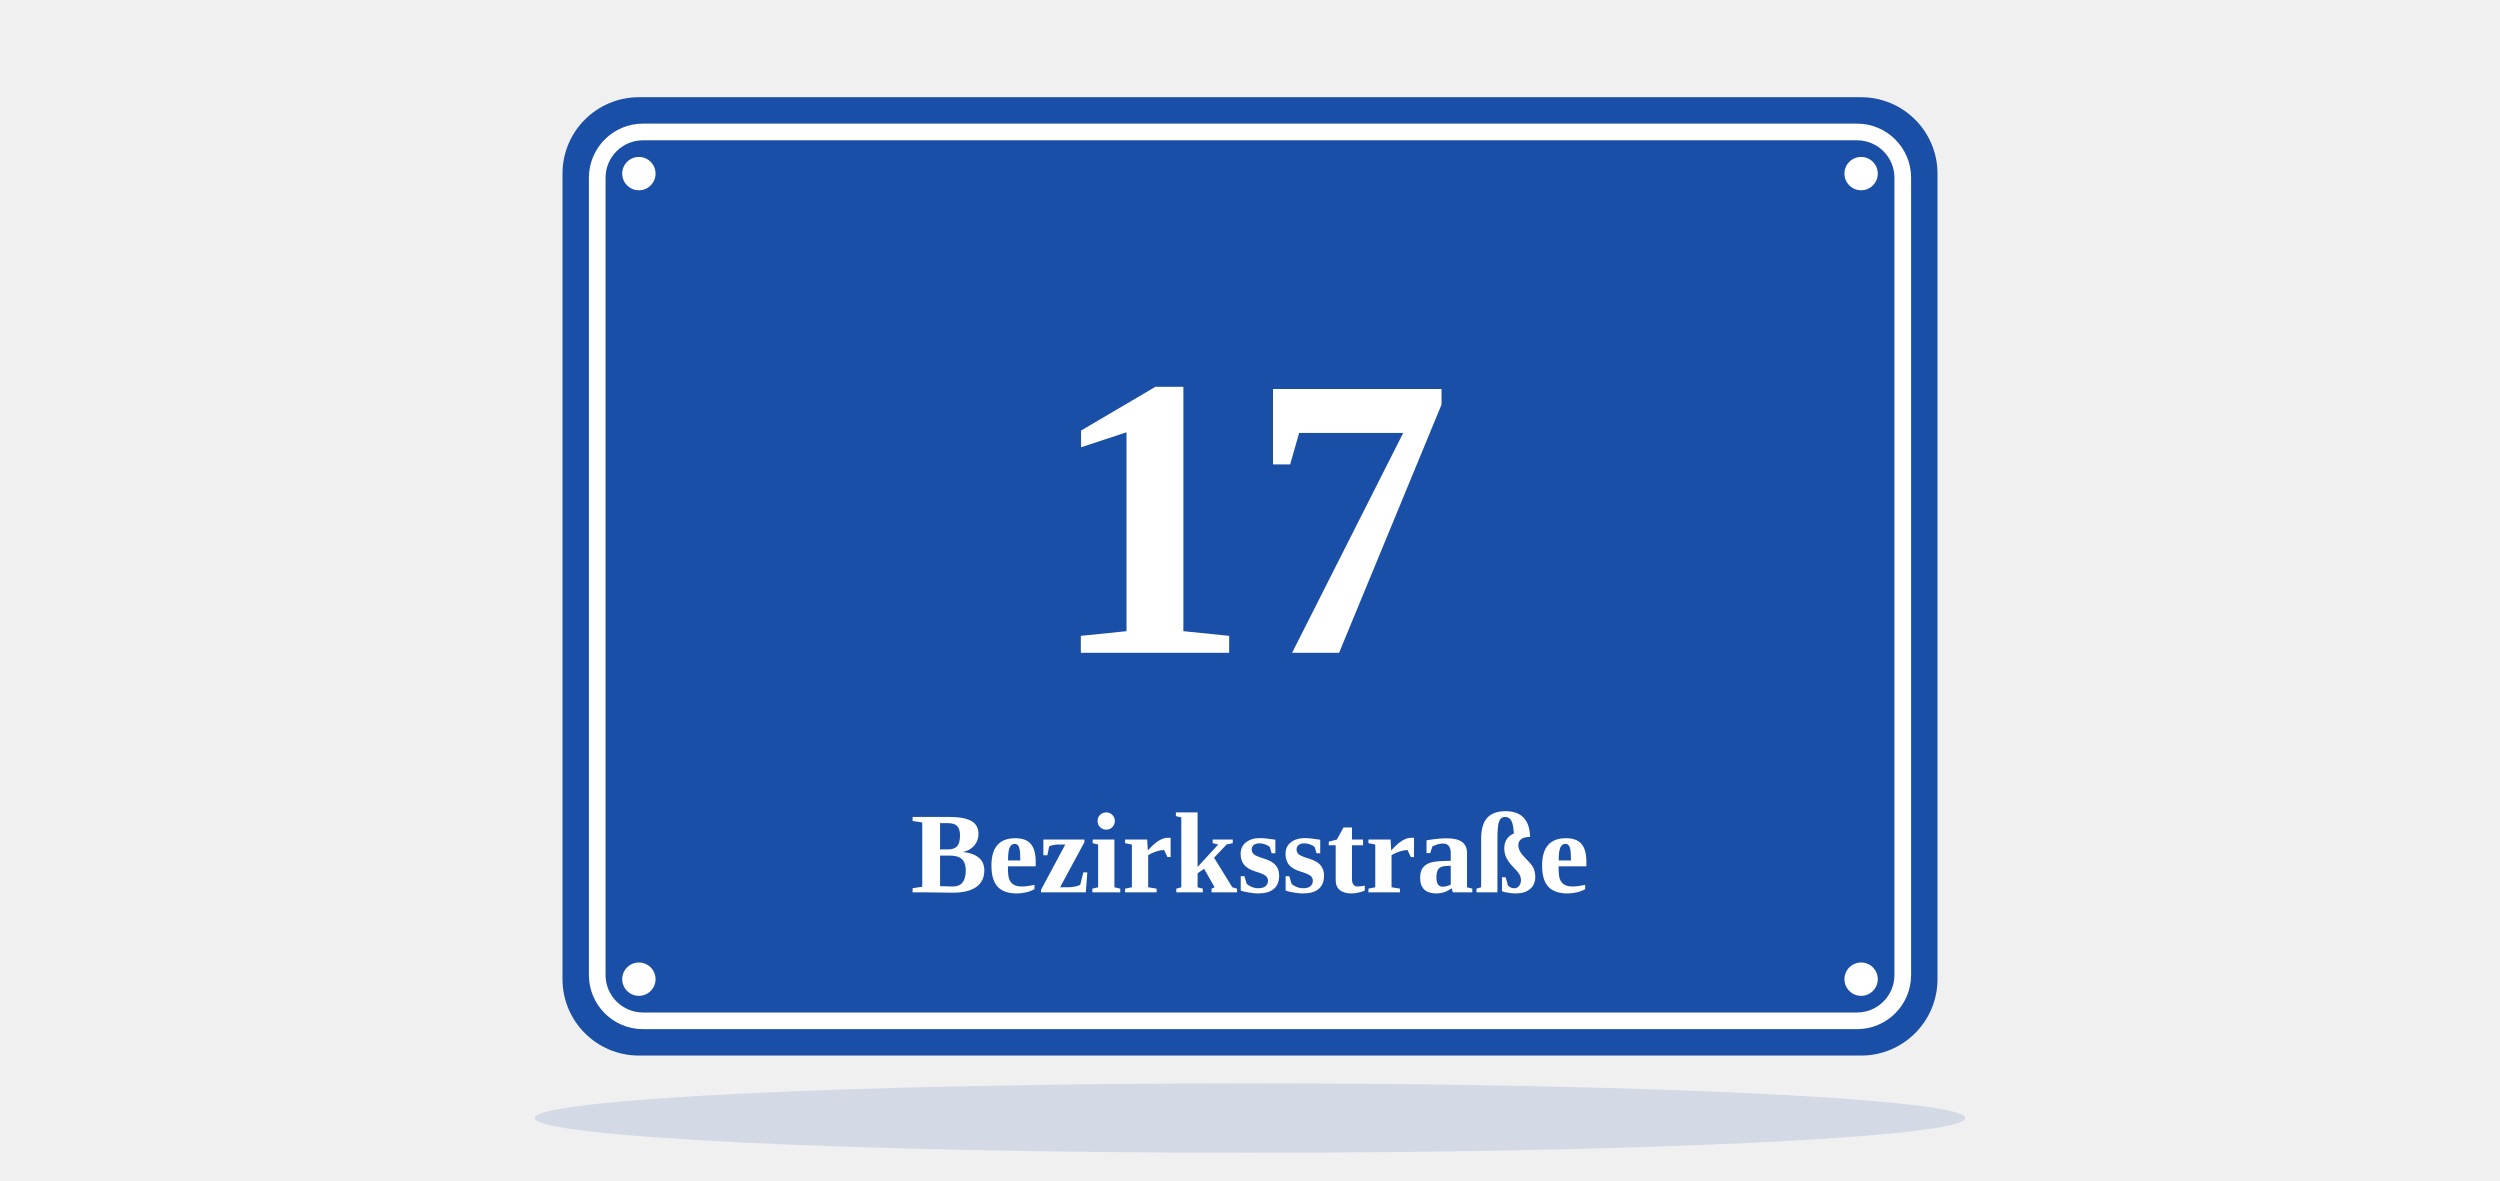
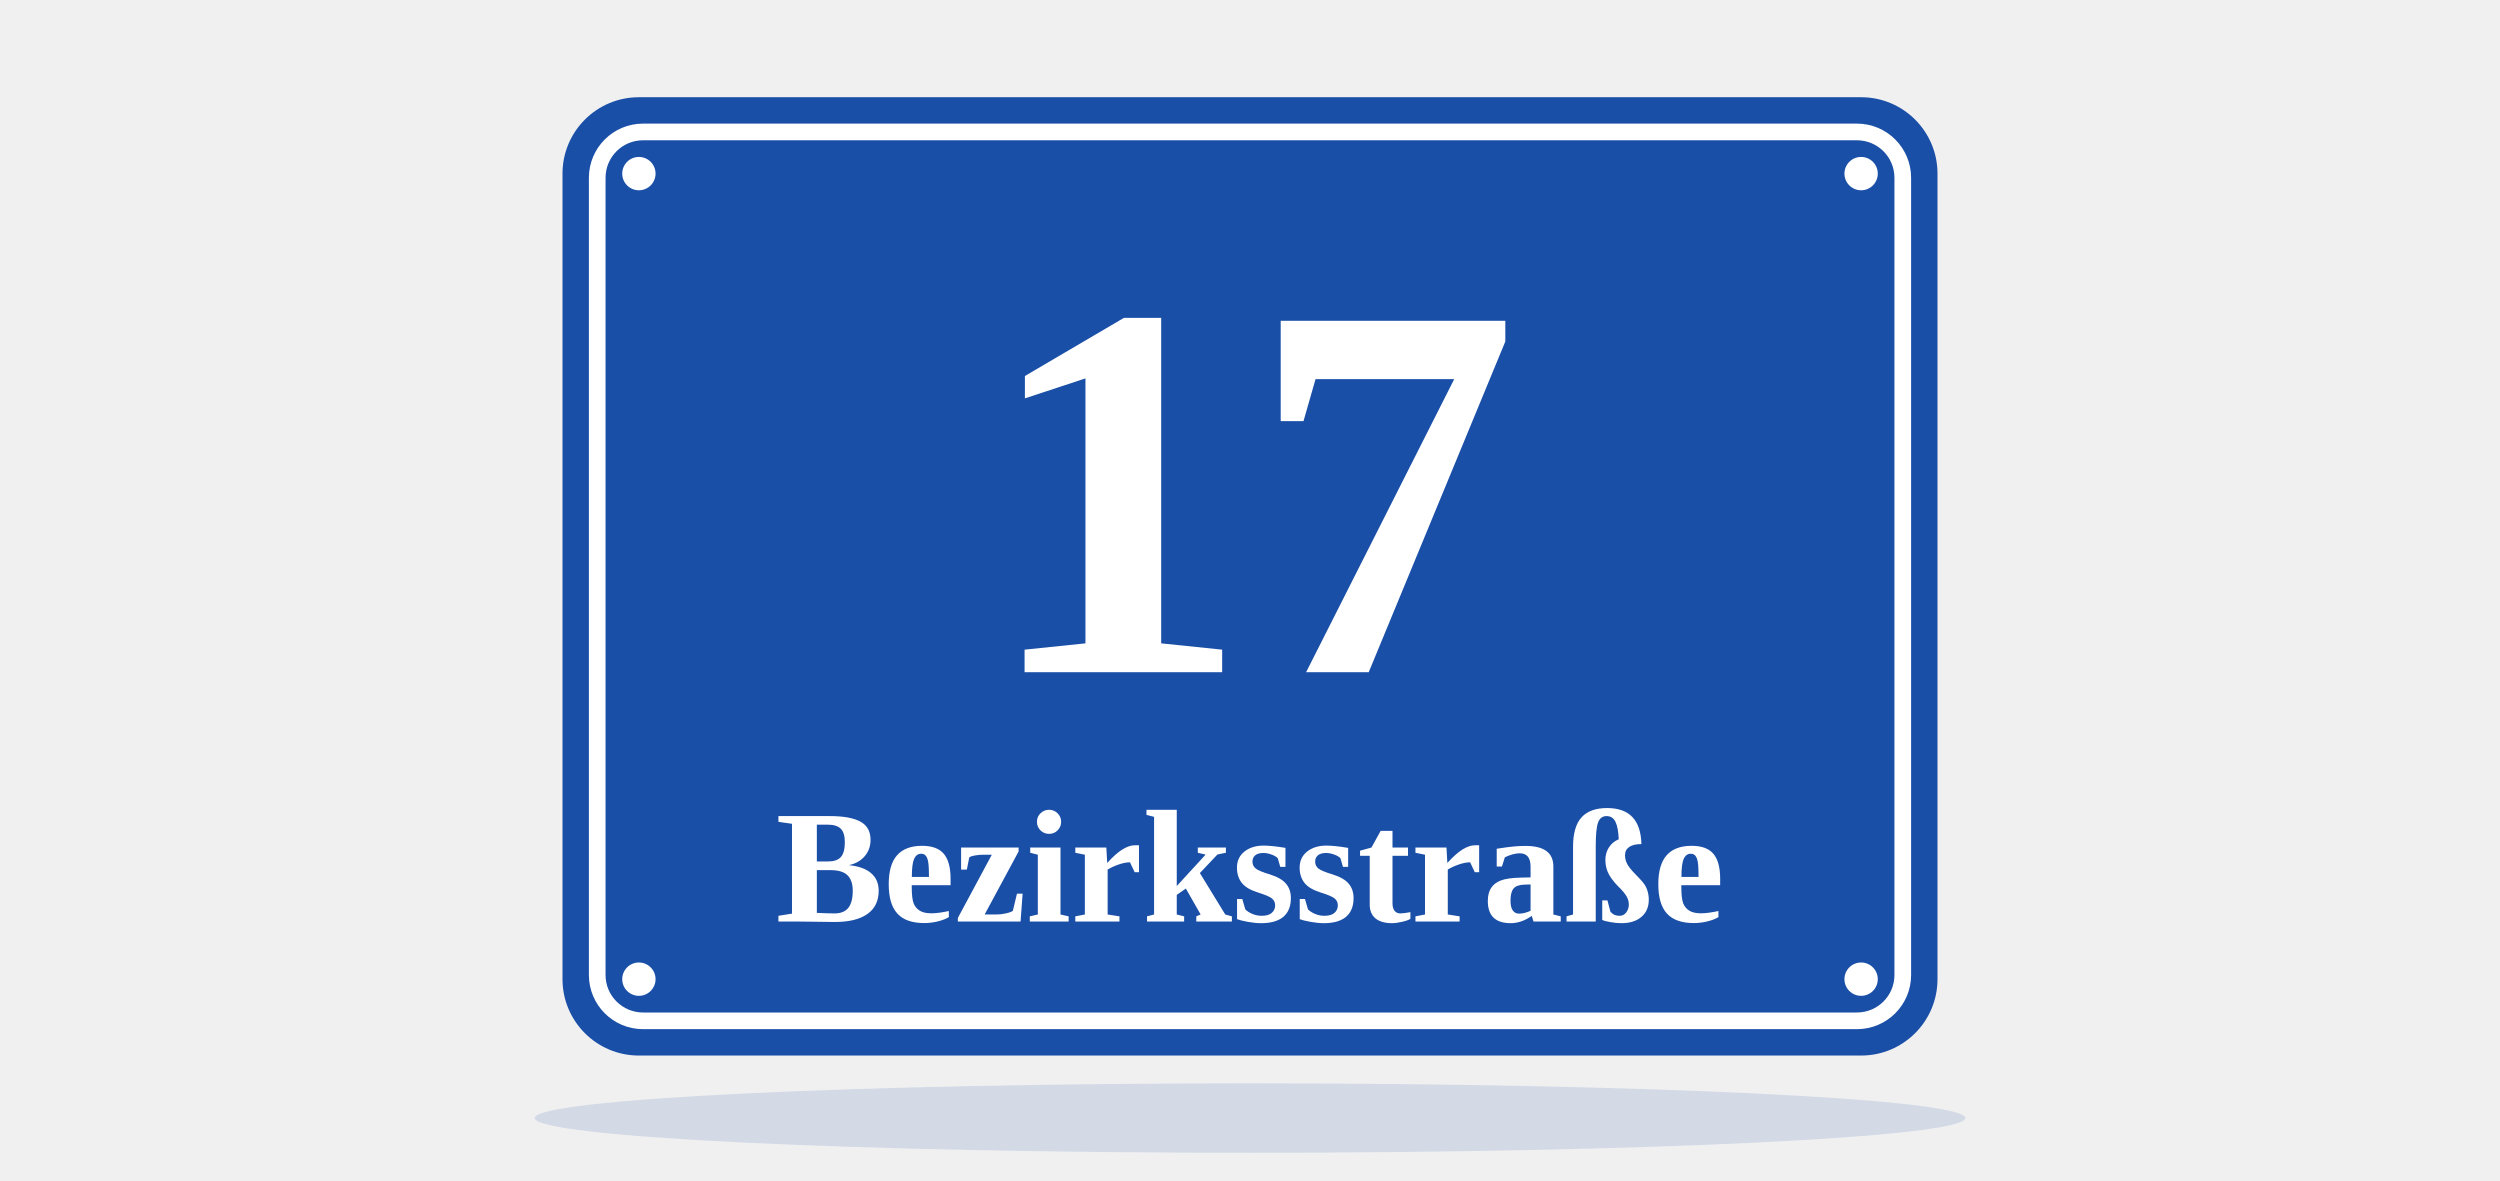
<svg xmlns="http://www.w3.org/2000/svg" viewBox="0 0 360 170" width="360" height="170">
  <ellipse cx="180" cy="161.0" rx="103.0" ry="5" fill="#1a4fa8" opacity=".14" />
  <rect x="81.0" y="14.0" width="198.0" height="138.0" rx="11.0" fill="#1a4fa8" />
  <rect x="86.0" y="19.0" width="188.0" height="128.0" rx="6.6" fill="none" stroke="#ffffff" stroke-width="2.4" />
  <circle cx="92.0" cy="25.0" r="2.4" fill="#ffffff" />
  <circle cx="92.0" cy="141.0" r="2.4" fill="#ffffff" />
  <circle cx="268.0" cy="25.0" r="2.4" fill="#ffffff" />
  <circle cx="268.0" cy="141.0" r="2.4" fill="#ffffff" />
-   <text x="180" y="94.0" text-anchor="middle" font-family="Georgia,'Times New Roman',serif" font-weight="800" font-size="58.0" fill="#ffffff">17</text>
-   <text x="180" y="128.5" text-anchor="middle" font-family="Georgia,'Times New Roman',serif" font-weight="700" font-size="16.6" fill="#ffffff">Bezirksstraße</text>
+   <text x="180" y="96.8" text-anchor="middle" font-family="Georgia,'Times New Roman',serif" font-weight="800" font-size="77.3" fill="#ffffff">17</text>
+   <text x="180" y="132.7" text-anchor="middle" font-family="Georgia,'Times New Roman',serif" font-weight="700" font-size="23.2" fill="#ffffff" textLength="168.0" lengthAdjust="spacingAndGlyphs">Bezirksstraße</text>
</svg>
